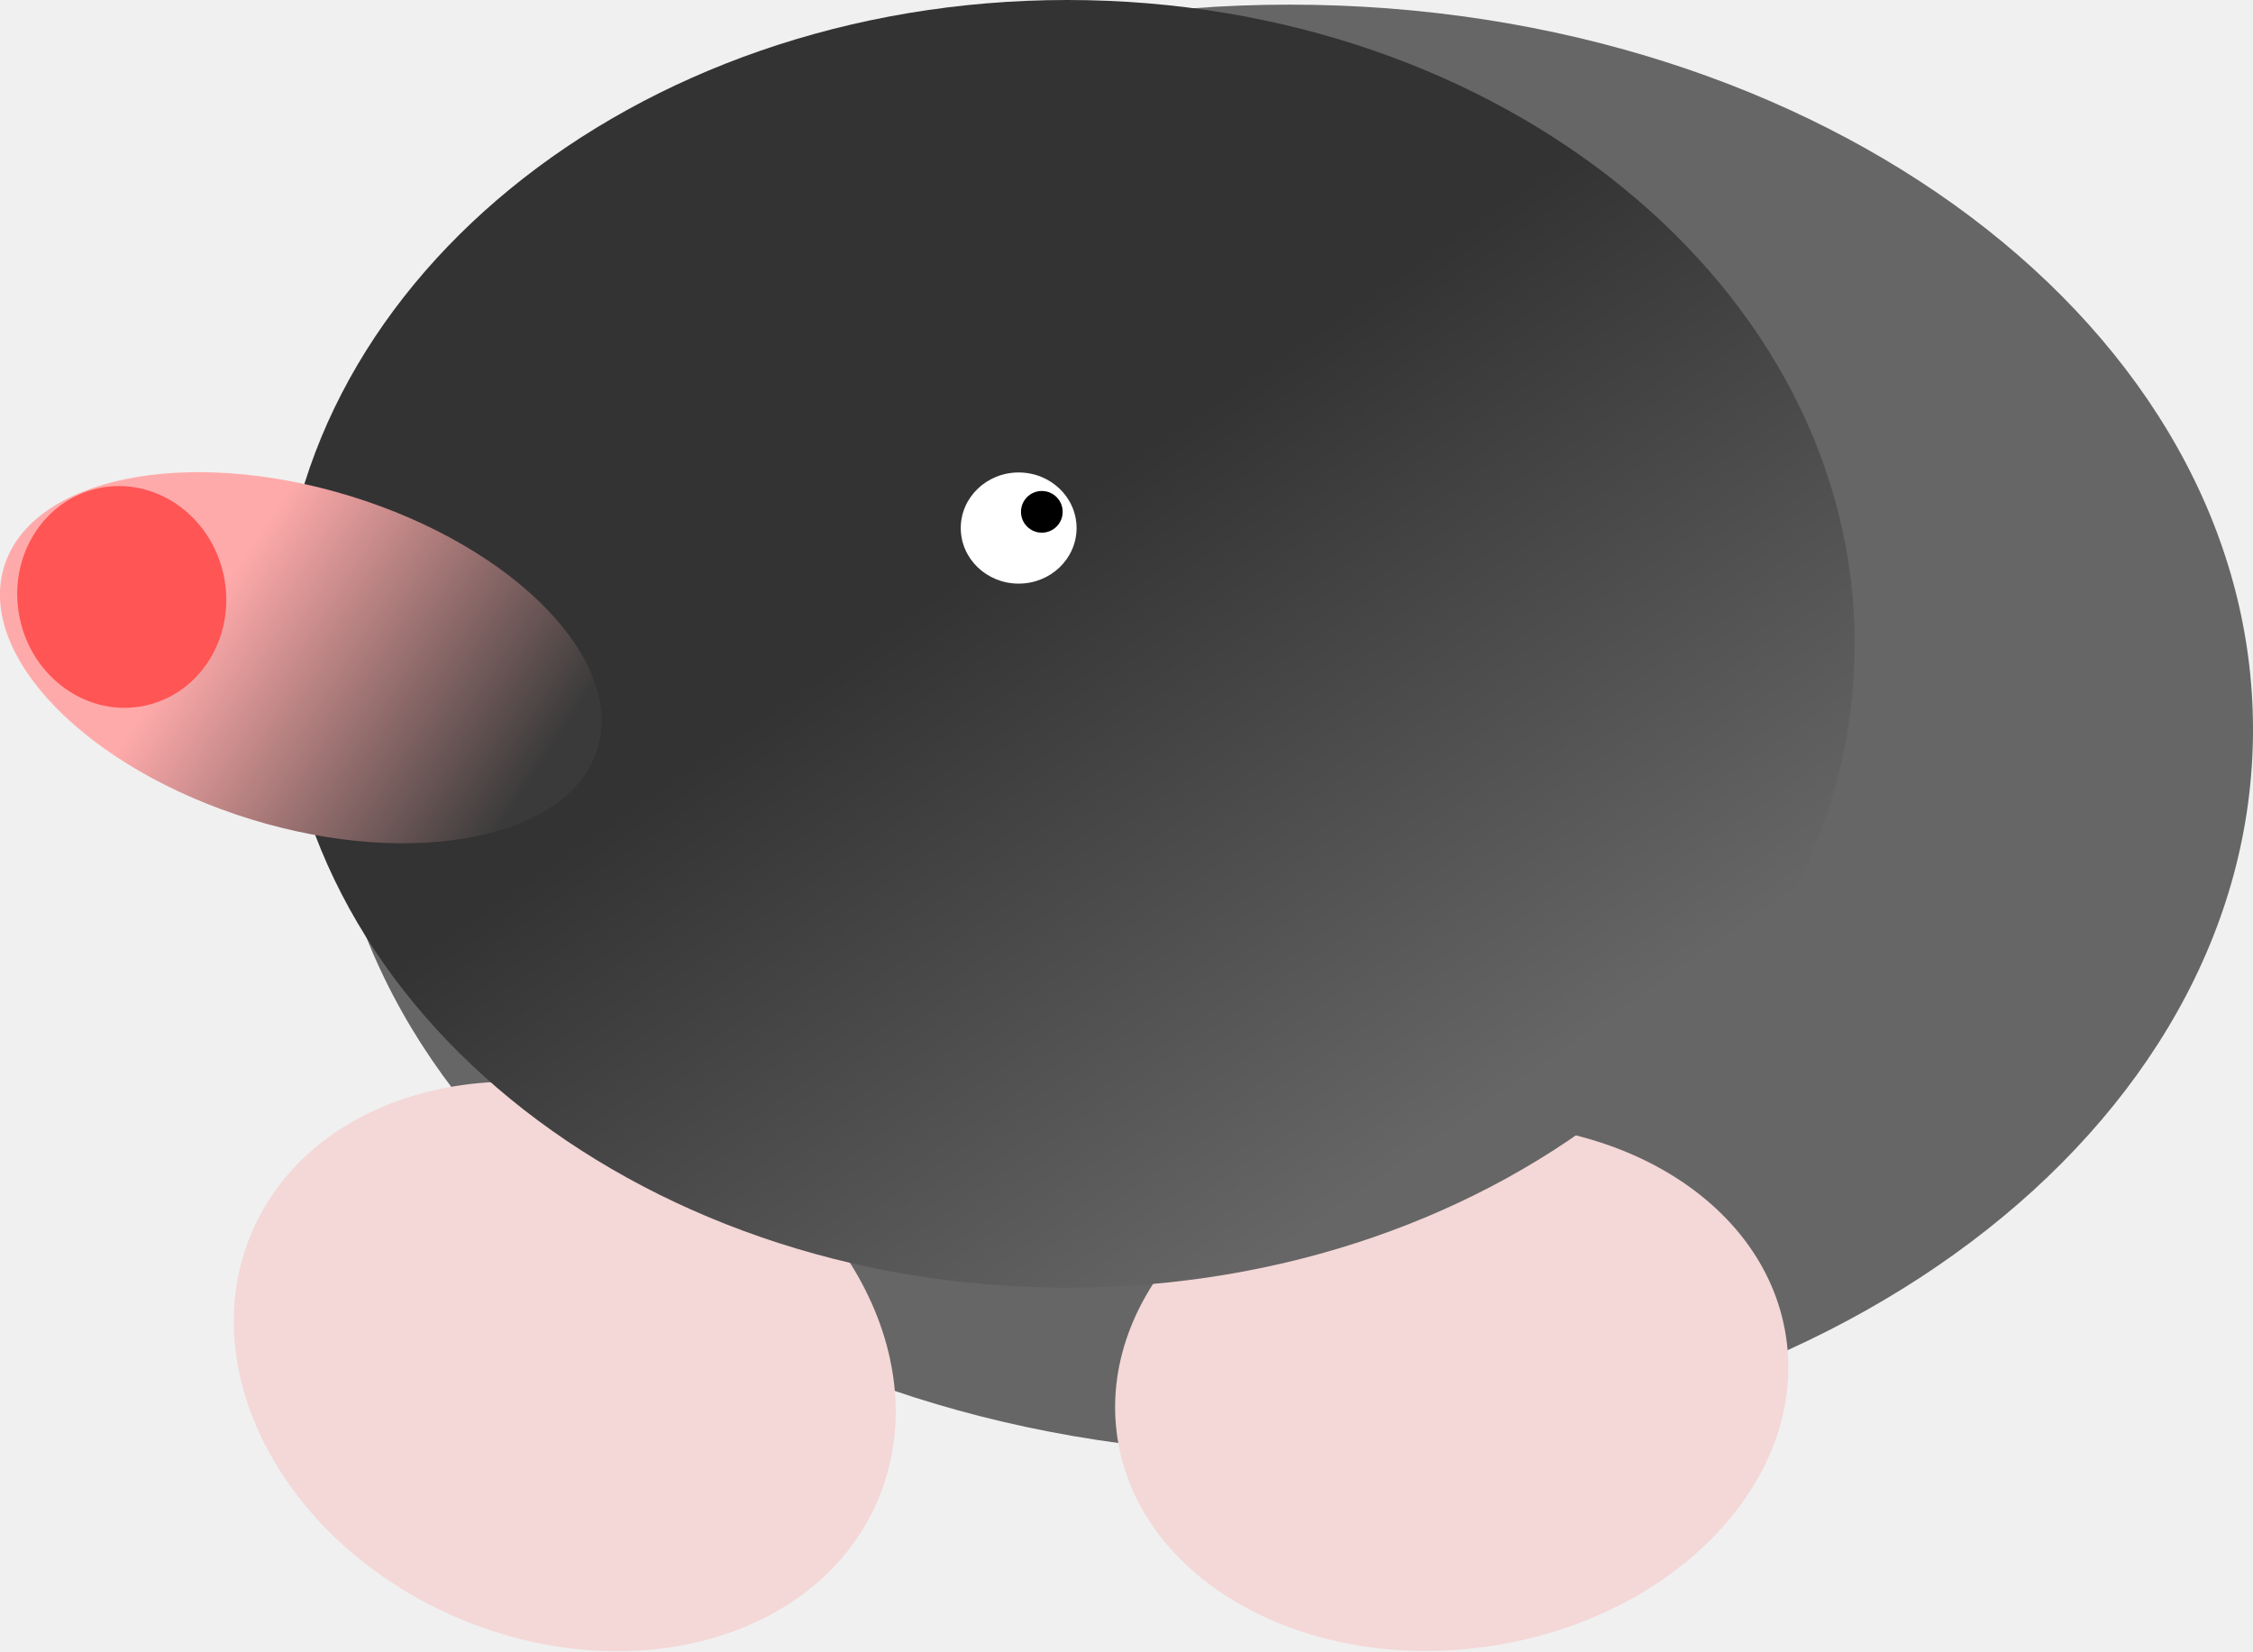
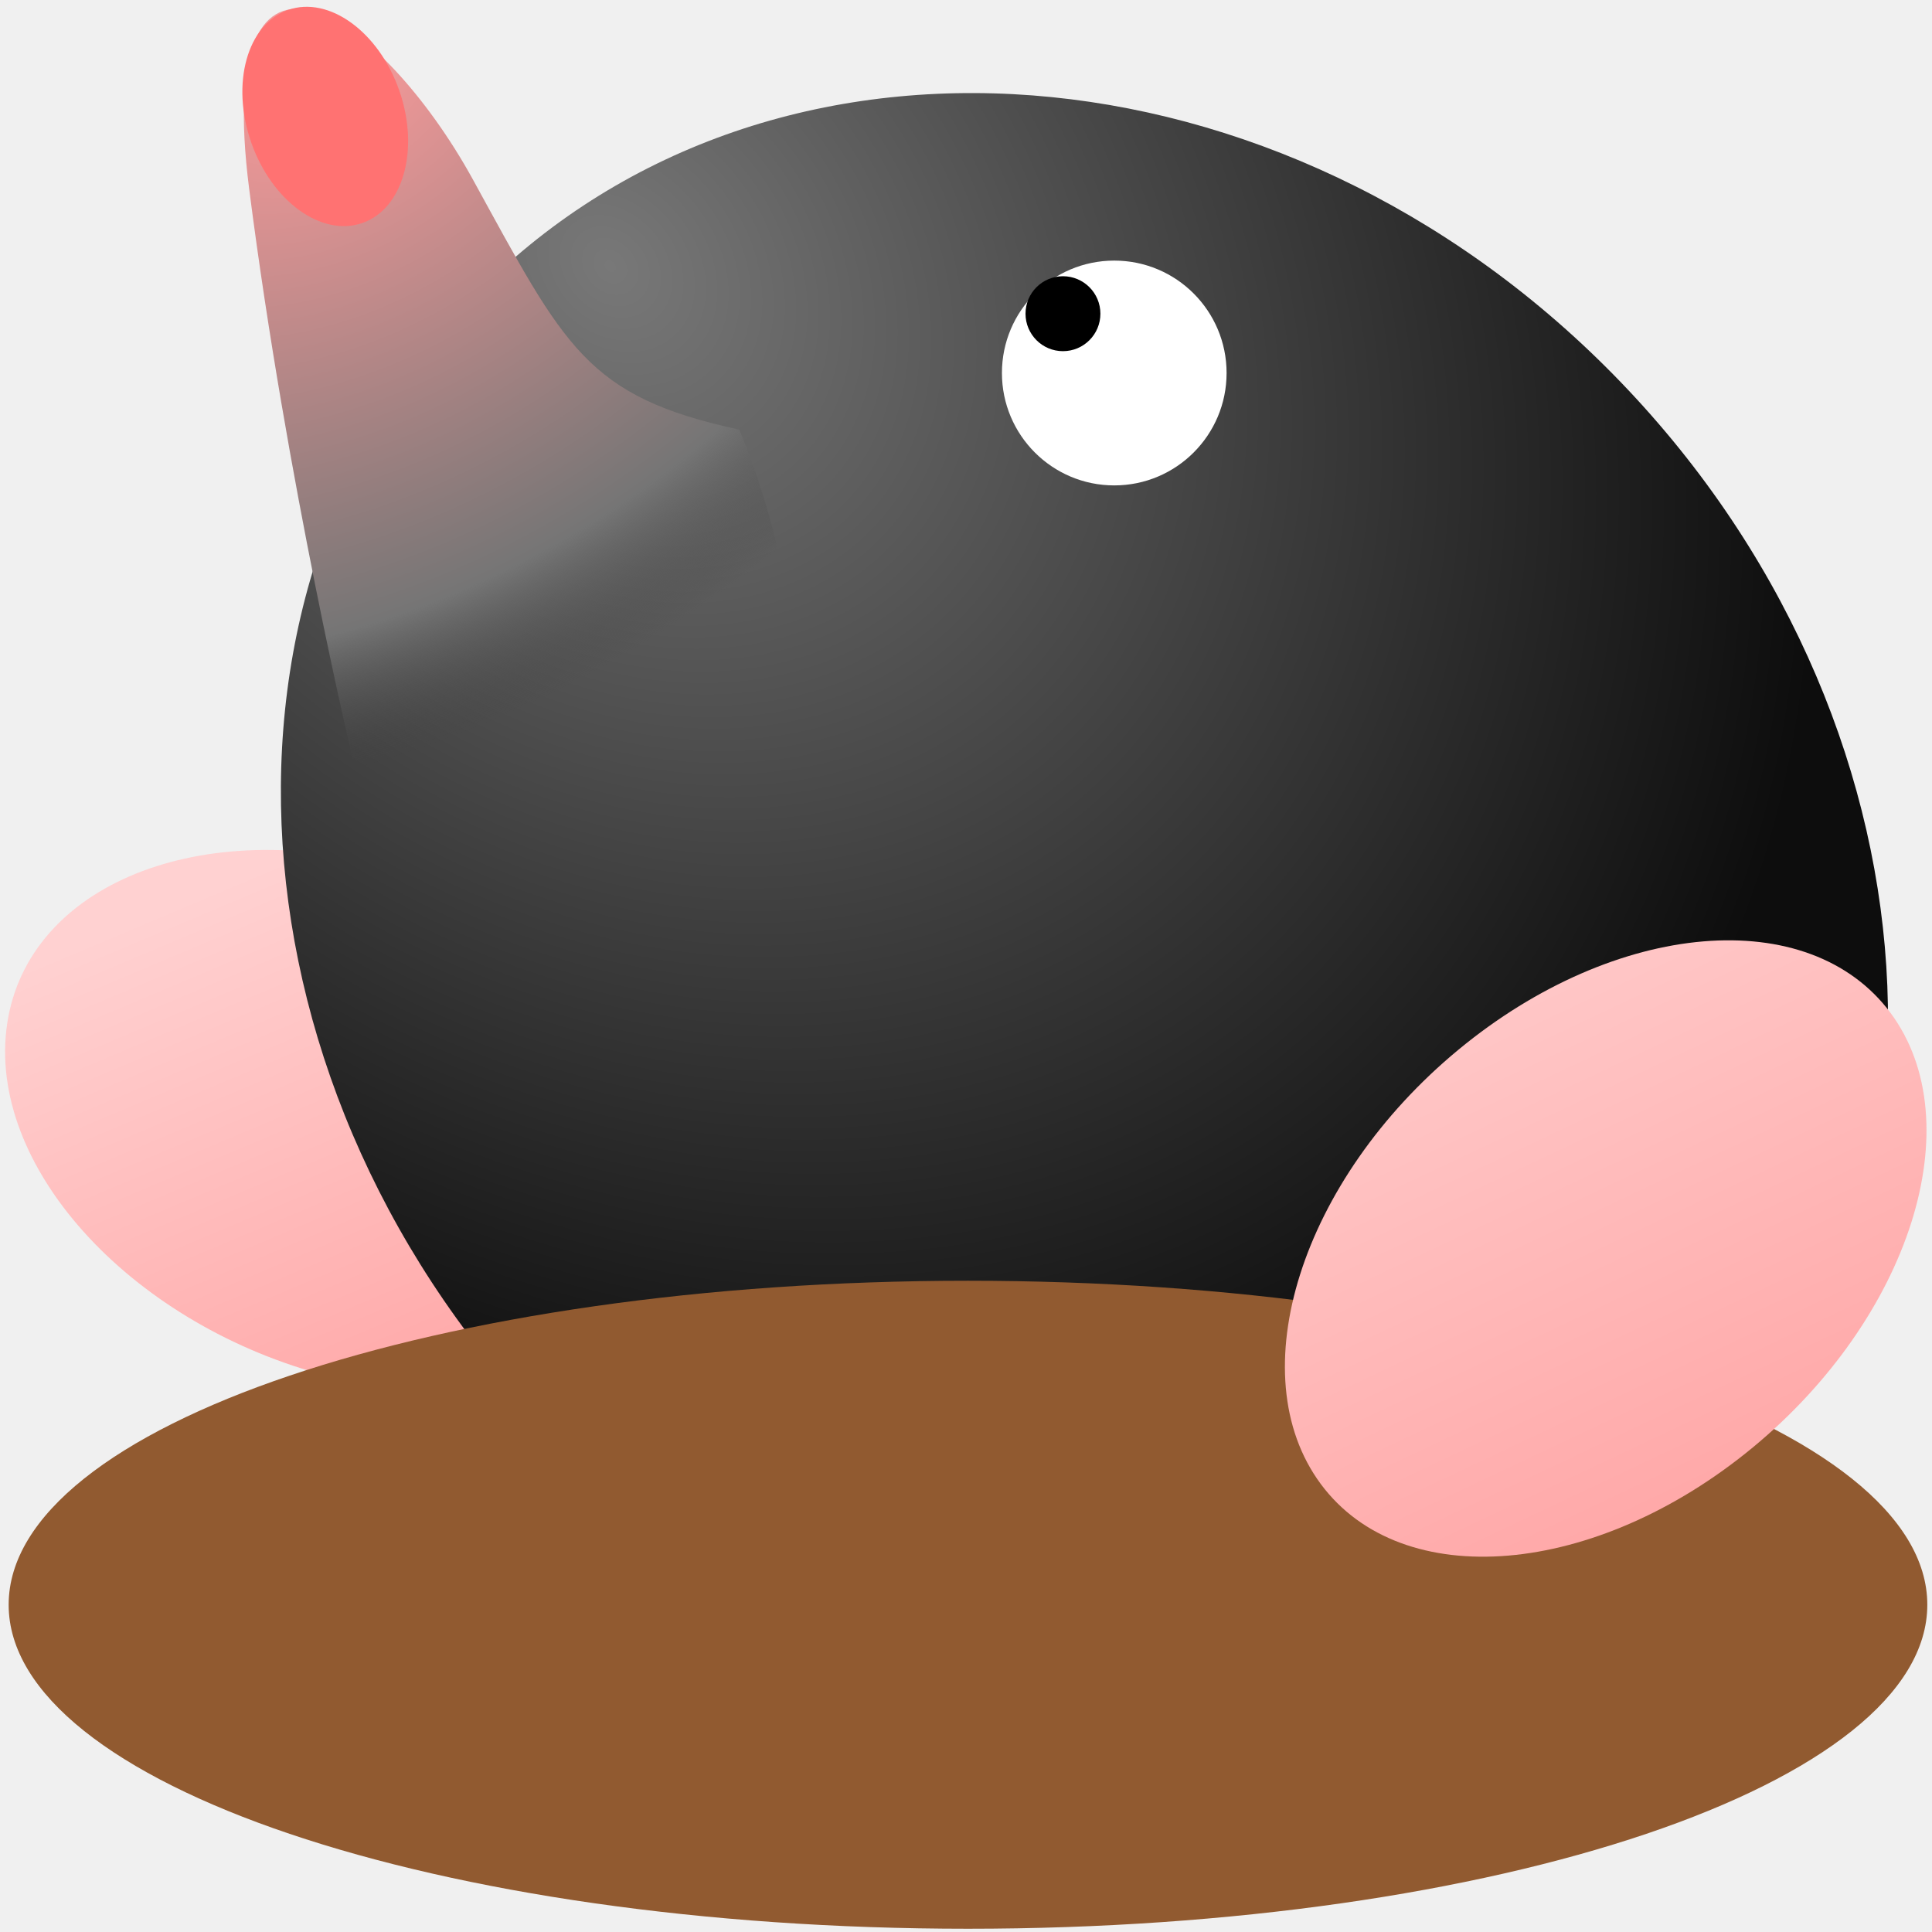
- <svg xmlns="http://www.w3.org/2000/svg" xmlns:xlink="http://www.w3.org/1999/xlink" width="165.489mm" height="121.277mm" viewBox="0 0 165.489 121.277" version="1.1" id="svg5">
+ <svg xmlns="http://www.w3.org/2000/svg" xmlns:xlink="http://www.w3.org/1999/xlink" width="150mm" height="150mm" viewBox="0 0 150 150" version="1.1" id="svg5">
  <defs id="defs2">
-     <linearGradient id="linearGradient3895">
-       <stop style="stop-color:#ffaaaa;stop-opacity:1;" offset="0" id="stop3891" />
-       <stop style="stop-color:#3a3a3a;stop-opacity:1" offset="1" id="stop3893" />
+     <linearGradient id="linearGradient1269">
+       <stop style="stop-color:#ff9c9c;stop-opacity:1;" offset="0" id="stop1265" />
+       <stop style="stop-color:#ffd1d1;stop-opacity:1;" offset="1" id="stop1267" />
    </linearGradient>
-     <linearGradient id="linearGradient3407">
-       <stop style="stop-color:#333333;stop-opacity:1;" offset="0" id="stop3403" />
-       <stop style="stop-color:#666666;stop-opacity:1" offset="1" id="stop3405" />
+     <linearGradient id="linearGradient1137">
+       <stop style="stop-color:#ff9c9c;stop-opacity:1;" offset="0" id="stop1133" />
+       <stop style="stop-color:#ffd1d1;stop-opacity:1;" offset="1" id="stop1135" />
    </linearGradient>
-     <linearGradient xlink:href="#linearGradient3407" id="linearGradient3411" x1="105.804" y1="101.722" x2="136.763" y2="146.289" gradientUnits="userSpaceOnUse" />
-     <linearGradient xlink:href="#linearGradient3895" id="linearGradient3897" x1="-88.995" y1="75.233" x2="-96.384" y2="100.993" gradientUnits="userSpaceOnUse" />
+     <linearGradient id="linearGradient7014">
+       <stop style="stop-color:#ff9c9c;stop-opacity:1;" offset="0" id="stop7010" />
+       <stop style="stop-color:#757575;stop-opacity:1;" offset="0.807" id="stop11595" />
+       <stop style="stop-color:#444444;stop-opacity:0;" offset="1" id="stop7012" />
+     </linearGradient>
+     <linearGradient id="linearGradient3027">
+       <stop style="stop-color:#787878;stop-opacity:1;" offset="0" id="stop3025" />
+       <stop style="stop-color:#0d0d0d;stop-opacity:1;" offset="1" id="stop3023" />
+     </linearGradient>
+     <linearGradient id="linearGradient3013">
+       <stop style="stop-color:#333333;stop-opacity:1;" offset="0" id="stop3011" />
+     </linearGradient>
+     <radialGradient xlink:href="#linearGradient7014" id="radialGradient10863" cx="61.044" cy="103.958" fx="61.044" fy="103.958" r="18.295" gradientTransform="matrix(1.595724,2.386031,-3.217974,2.155124,293.7776,-272.9438)" gradientUnits="userSpaceOnUse" />
+     <radialGradient xlink:href="#linearGradient3027" id="radialGradient11591" cx="-130.497" cy="55.144" fx="-130.497" fy="55.144" r="50" gradientUnits="userSpaceOnUse" gradientTransform="matrix(2.087613,-0.03097556,0.0325738,1.655431,133.534,-115.3335)" />
+     <linearGradient xlink:href="#linearGradient1137" id="linearGradient1139" x1="165.722" y1="-98.767" x2="128.694" y2="-73.039" gradientUnits="userSpaceOnUse" gradientTransform="matrix(1.163551,0,0,1.162798,-4.708446,16.46175)" />
+     <linearGradient xlink:href="#linearGradient1269" id="linearGradient1271" x1="254.513" y1="48.102" x2="194.466" y2="33.007" gradientUnits="userSpaceOnUse" gradientTransform="matrix(1.163273,0,0,1.163077,-11.67452,-67.25888)" />
  </defs>
-   <g id="layer1" transform="translate(-30.1299,-62.93814)">
-     <ellipse style="fill:#666666;stroke-width:0.265" id="path57" cx="124.856" cy="116.521" rx="70.763" ry="53.242" />
-     <ellipse style="fill:#f4d7d7;stroke-width:0.265" id="path1279" cx="130.216" cy="121.814" rx="25.005" ry="20.072" transform="rotate(23.22998)" />
-     <ellipse style="fill:#f4d7d7;stroke-width:0.265" id="path1281" cx="110.483" cy="183.484" rx="24.835" ry="19.222" transform="rotate(-8.629457)" />
-     <ellipse style="fill:url(#linearGradient3411);fill-opacity:1;stroke-width:0.345" id="path83" cx="108.526" cy="110.227" rx="57.835" ry="47.289" />
-     <ellipse style="fill:url(#linearGradient3897);stroke-width:0.265;fill-opacity:1" id="path235" cx="-91.005" cy="82.59" rx="12.418" ry="22.794" transform="rotate(-72.92134)" />
-     <ellipse style="fill:#ff5555;stroke-width:0.265" id="path565" cx="15.605" cy="112.631" rx="7.655" ry="8.165" transform="rotate(-12.21002)" />
-     <ellipse style="fill:#ffffff;stroke-width:0.265" id="path983" cx="104.954" cy="101.722" rx="4.253" ry="4.082" />
-     <circle style="fill:#000000;stroke-width:0.265" id="path1131" cx="106.655" cy="100.531" r="1.531" />
+   <g id="layer1" style="display:inline" transform="translate(-31.99216,-92.91631)">
+     <ellipse style="display:inline;fill:url(#linearGradient1139);fill-opacity:1;stroke-width:88.426" id="path359-3" ry="28.158" rx="19.949" cy="-80.299" cx="160.899" transform="matrix(-0.1119167,0.9937176,-0.9683017,-0.2497836,0,0)" />
+     <ellipse style="mix-blend-mode:normal;fill:url(#radialGradient11591);fill-opacity:1;stroke-width:82.96" id="path234" cx="-198.419" cy="-27.154" transform="matrix(-0.685053,-0.7284932,0.7269584,-0.6866815,0,0)" rx="66.972" ry="58.157" />
+     <path style="fill:url(#radialGradient10863);fill-opacity:1;fill-rule:nonzero;stroke:none;stroke-width:77.309" d="m 59.388,151.897 c 0,0 -5.122,-21.416 -8.048,-44.295 -2.927,-22.88 10.243,-13.728 17.377,-0.732 7.134,12.996 8.78,16.84 20.669,19.402 0,0 20.395,46.675 -29.997,25.625 z" id="path7006" />
+     <ellipse style="fill:#ffffff;fill-opacity:1;fill-rule:nonzero;stroke-width:68.007" id="path11597" cx="118.503" cy="121.876" rx="8.721" ry="8.727" />
+     <ellipse style="display:inline;fill:#915a30;fill-opacity:1;stroke-width:59.475" id="path2171" cx="107.146" cy="217.509" rx="74.482" ry="25.155" />
+     <ellipse style="fill:#000000;fill-opacity:1;fill-rule:nonzero;stroke-width:77.201" id="path11859" cx="114.52" cy="117.272" rx="2.907" ry="2.909" />
+     <ellipse style="fill:url(#linearGradient1271);fill-opacity:1;stroke-width:87.601" id="path359" ry="28.699" rx="19.209" cy="-13.026" cx="246.492" transform="matrix(0.5948106,0.8038659,-0.7709491,0.6368968,0,0)" />
+     <ellipse style="fill:#ff7272;fill-opacity:1;stroke-width:77.309" id="path1273" cx="20.488" cy="115.129" rx="6.091" ry="8.761" transform="matrix(0.9441158,-0.3296139,0.3292026,0.9442593,0,0)" />
  </g>
</svg>
